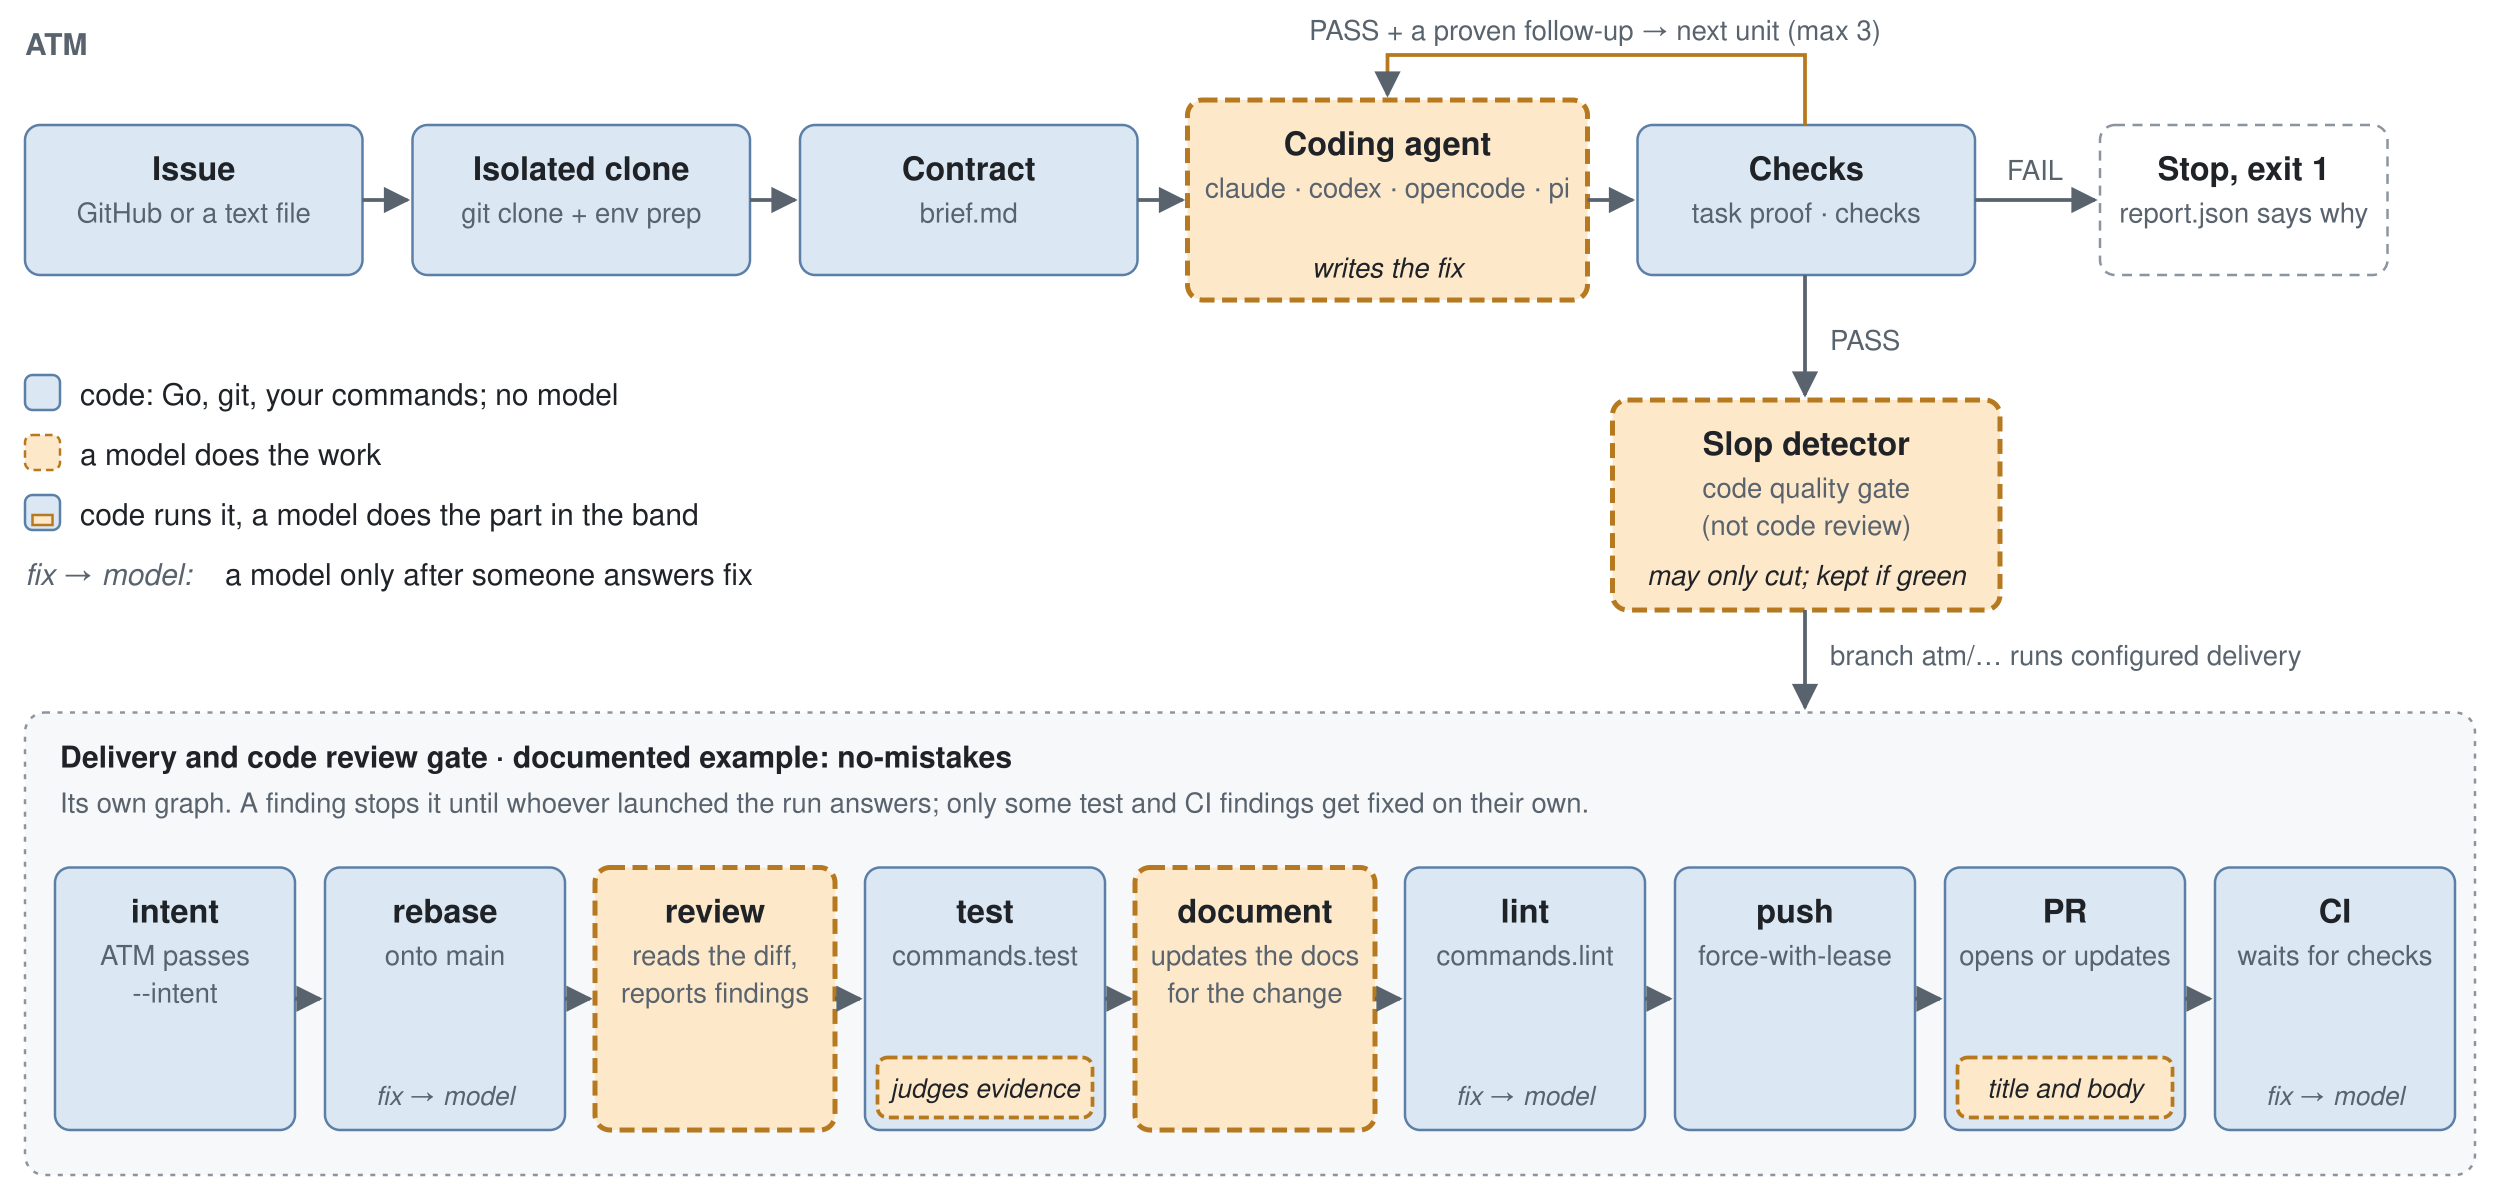
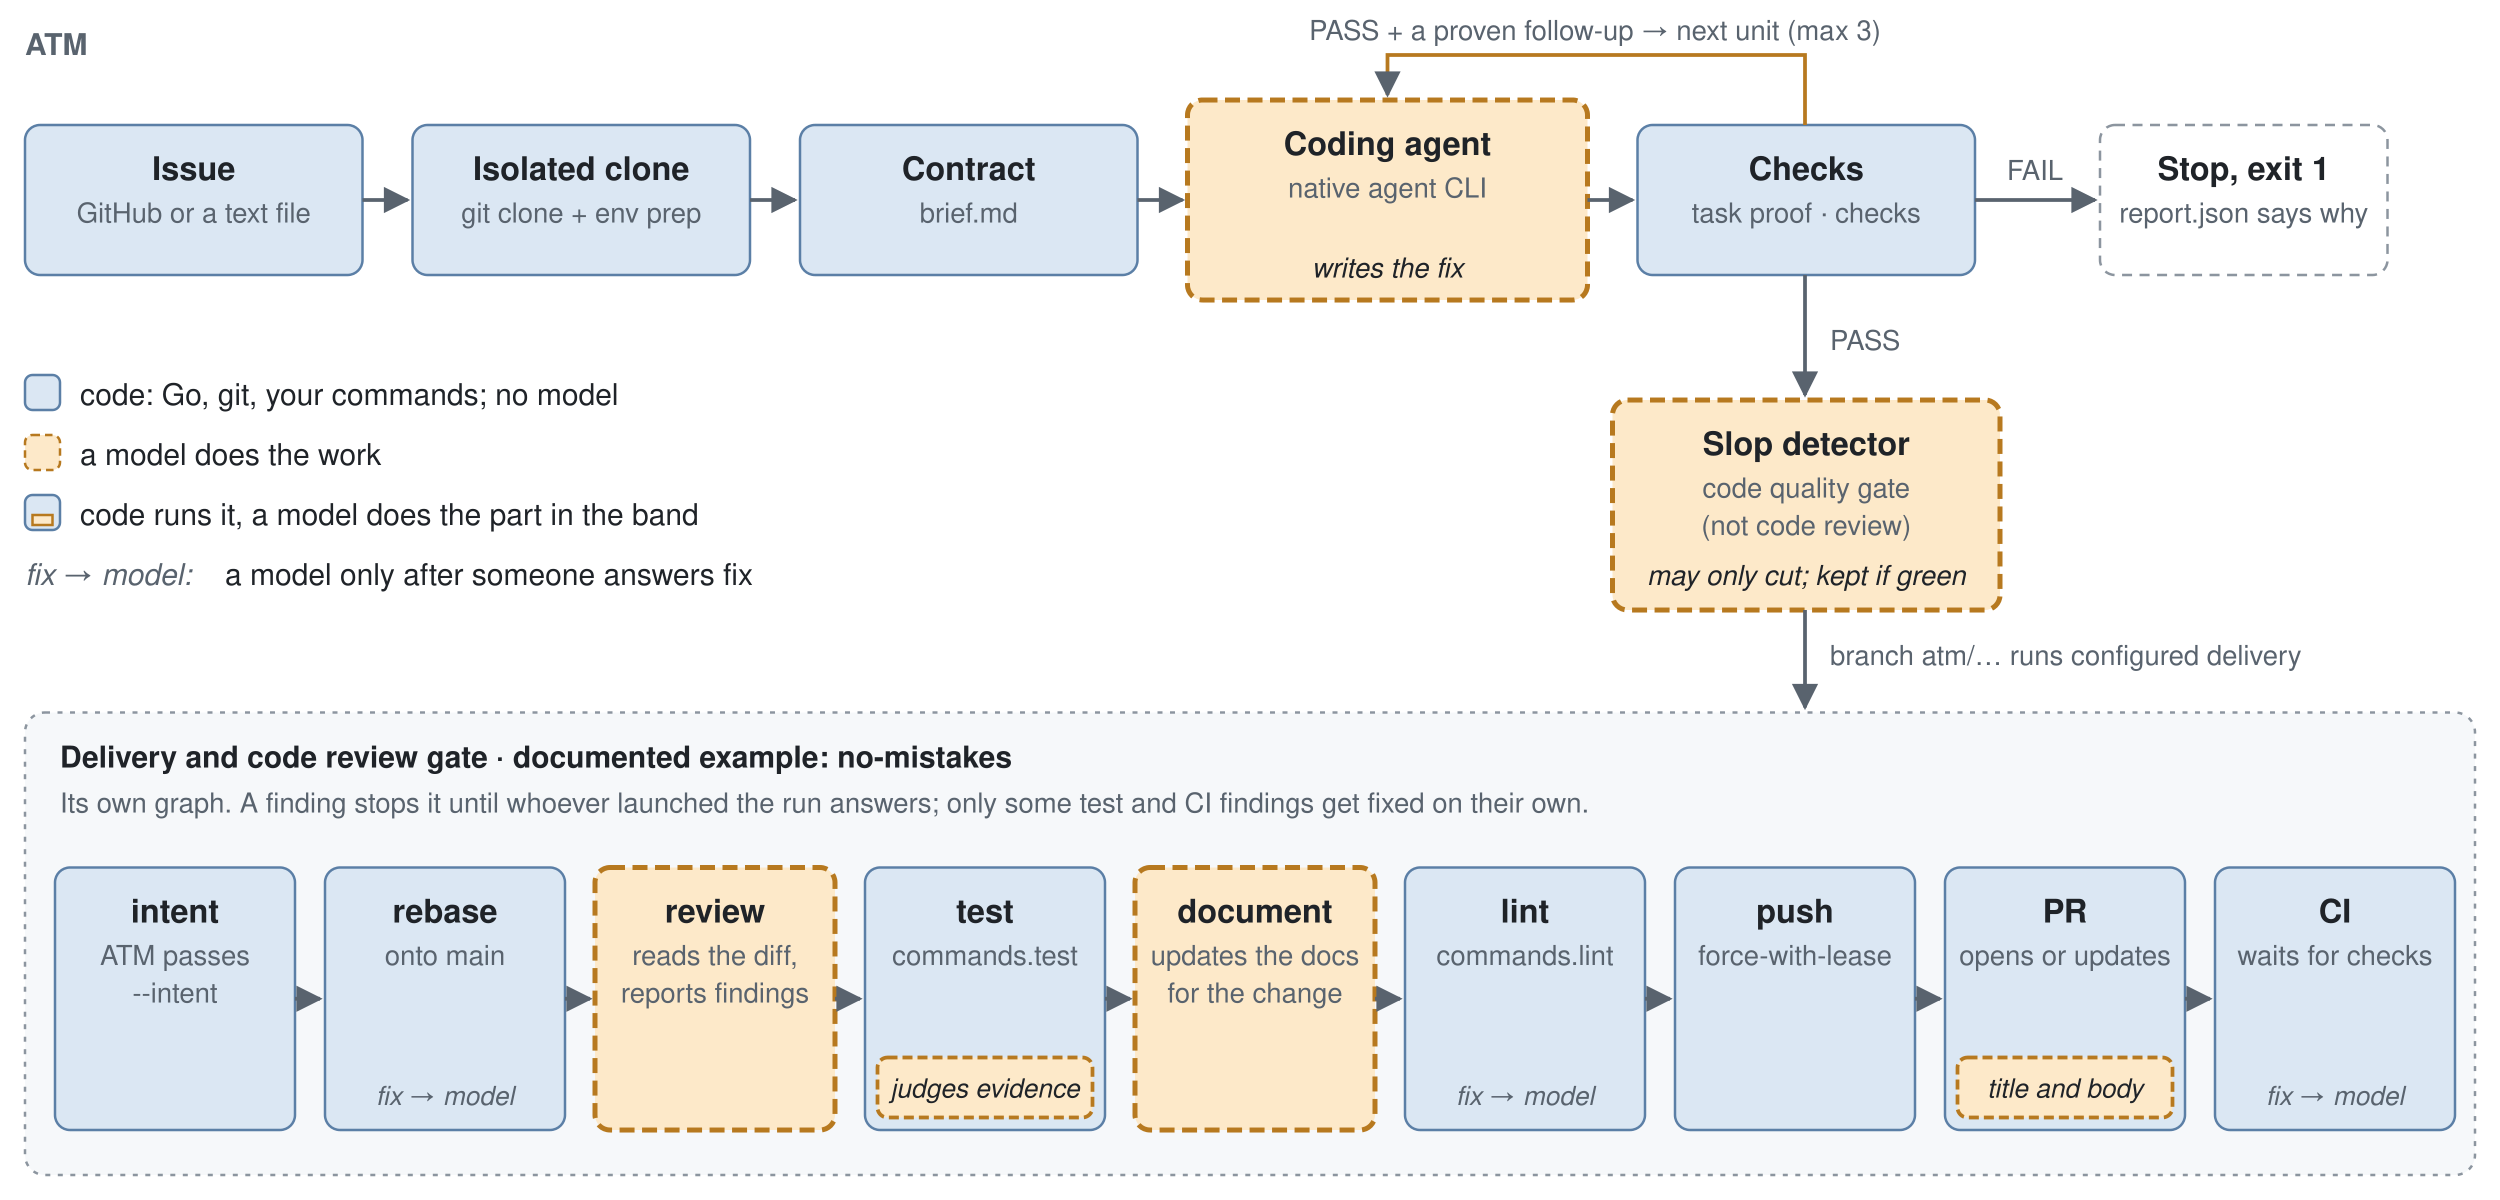
<svg xmlns="http://www.w3.org/2000/svg" viewBox="0 0 1000 480" width="1000" height="480" role="img" aria-label="ATM pipeline. Issue, isolated clone, contract, coding agent (model), checks. FAIL stops the run. PASS goes to the slop detector, a code quality gate where a model may only cut, then to the delivery and code review gate, your delivery command. The shipped example is no-mistakes, whose own pipeline mixes code and models: intent, rebase, review (model), test (command plus a model judging the evidence), document (model), lint, push, PR (model writes title and body), CI. Rebase, lint and CI call a model only after a fix answer.">
  <defs>
    <marker id="ar" viewBox="0 0 10 10" refX="9" refY="5" markerWidth="7" markerHeight="7" orient="auto-start-reverse">
      <path d="M0 0L10 5L0 10z" fill="#59636e" />
    </marker>
  </defs>
  <g font-family="-apple-system,BlinkMacSystemFont,'Segoe UI',Helvetica,Arial,sans-serif" font-size="13" fill="#1f2328">
    <text x="10" y="22" text-anchor="start" font-size="12" font-weight="700" fill="#59636e">ATM</text>
    <rect x="10" y="50" width="135" height="60" rx="6" fill="#dbe7f3" stroke="#5b7fa6" />
    <text x="77.5" y="72" text-anchor="middle" font-weight="600">Issue</text>
    <text x="77.5" y="89" text-anchor="middle" font-size="11" fill="#59636e">GitHub or a text file</text>
    <rect x="165" y="50" width="135" height="60" rx="6" fill="#dbe7f3" stroke="#5b7fa6" />
    <text x="232.5" y="72" text-anchor="middle" font-weight="600">Isolated clone</text>
    <text x="232.5" y="89" text-anchor="middle" font-size="11" fill="#59636e">git clone + env prep</text>
    <rect x="320" y="50" width="135" height="60" rx="6" fill="#dbe7f3" stroke="#5b7fa6" />
    <text x="387.5" y="72" text-anchor="middle" font-weight="600">Contract</text>
    <text x="387.5" y="89" text-anchor="middle" font-size="11" fill="#59636e">brief.md</text>
    <rect x="475" y="40" width="160" height="80" rx="6" fill="#fde9c9" stroke="#b7791f" stroke-width="2" stroke-dasharray="6 3" />
    <text x="555.0" y="62" text-anchor="middle" font-weight="700">Coding agent</text>
-     <text x="555.0" y="79" text-anchor="middle" font-size="11" fill="#59636e">claude · codex · opencode · pi</text>
+     <text x="555.0" y="79" text-anchor="middle" font-size="11" fill="#59636e">native agent CLI</text>
    <text x="555" y="111" text-anchor="middle" font-size="11" font-style="italic">writes the fix</text>
    <rect x="655" y="50" width="135" height="60" rx="6" fill="#dbe7f3" stroke="#5b7fa6" />
    <text x="722.5" y="72" text-anchor="middle" font-weight="600">Checks</text>
    <text x="722.5" y="89" text-anchor="middle" font-size="11" fill="#59636e">task proof · checks</text>
    <rect x="840" y="50" width="115" height="60" rx="6" fill="none" stroke="#8c959f" stroke-dasharray="4 3" />
    <text x="897.5" y="72" text-anchor="middle" font-weight="600">Stop, exit 1</text>
    <text x="897.5" y="89" text-anchor="middle" font-size="11" fill="#59636e">report.json says why</text>
    <path d="M145 80H163" stroke="#59636e" stroke-width="1.5" fill="none" marker-end="url(#ar)" />
    <path d="M300 80H318" stroke="#59636e" stroke-width="1.5" fill="none" marker-end="url(#ar)" />
    <path d="M455 80H473" stroke="#59636e" stroke-width="1.5" fill="none" marker-end="url(#ar)" />
    <path d="M635 80H653" stroke="#59636e" stroke-width="1.5" fill="none" marker-end="url(#ar)" />
    <path d="M790 80H838" stroke="#59636e" stroke-width="1.5" fill="none" marker-end="url(#ar)" />
    <text x="814" y="72" text-anchor="middle" font-size="11" fill="#59636e">FAIL</text>
    <path d="M722 50V22H555V38" stroke="#b7791f" stroke-width="1.5" fill="none" marker-end="url(#ar)" />
    <text x="638" y="16" text-anchor="middle" font-size="11" fill="#59636e">PASS + a proven follow-up → next unit (max 3)</text>
    <rect x="645" y="160" width="155" height="84" rx="6" fill="#fde9c9" stroke="#b7791f" stroke-width="2" stroke-dasharray="6 3" />
    <text x="722.5" y="182" text-anchor="middle" font-weight="700">Slop detector</text>
    <text x="722.5" y="199" text-anchor="middle" font-size="11" fill="#59636e">code quality gate</text>
    <text x="722.5" y="214" text-anchor="middle" font-size="11" fill="#59636e">(not code review)</text>
    <text x="722.5" y="234" text-anchor="middle" font-size="11" font-style="italic">may only cut; kept if green</text>
    <path d="M722 110V158" stroke="#59636e" stroke-width="1.5" fill="none" marker-end="url(#ar)" />
    <text x="732" y="140" text-anchor="start" font-size="11" fill="#59636e">PASS</text>
    <rect x="10" y="150" width="14" height="14" rx="3" fill="#dbe7f3" stroke="#5b7fa6" />
    <text x="32" y="162" text-anchor="start" font-size="12">code: Go, git, your commands; no model</text>
    <rect x="10" y="174" width="14" height="14" rx="3" fill="#fde9c9" stroke="#b7791f" stroke-dasharray="3 2" />
    <text x="32" y="186" text-anchor="start" font-size="12">a model does the work</text>
    <rect x="10" y="198" width="14" height="14" rx="3" fill="#dbe7f3" stroke="#5b7fa6" />
    <rect x="13" y="206" width="8" height="4" fill="#fde9c9" stroke="#b7791f" stroke-width="1" />
    <text x="32" y="210" text-anchor="start" font-size="12">code runs it, a model does the part in the band</text>
    <text x="10" y="234" text-anchor="start" font-size="12" font-style="italic" fill="#59636e">fix → model:</text>
    <text x="90" y="234" text-anchor="start" font-size="12">a model only after someone answers fix</text>
    <path d="M722 244V283" stroke="#59636e" stroke-width="1.5" fill="none" marker-end="url(#ar)" />
    <text x="732" y="266" text-anchor="start" font-size="11" fill="#59636e">branch atm/… runs configured delivery</text>
    <rect x="10" y="285" width="980" height="185" rx="8" fill="#f6f8fa" stroke="#8c959f" stroke-dasharray="2 3" />
    <text x="24" y="307" text-anchor="start" font-size="12" font-weight="700">Delivery and code review gate · documented example: no-mistakes</text>
    <text x="24" y="325" text-anchor="start" font-size="11" fill="#59636e">Its own graph. A finding stops it until whoever launched the run answers; only some test and CI findings get fixed on their own.</text>
    <rect x="22" y="347" width="96" height="105" rx="6" fill="#dbe7f3" stroke="#5b7fa6" />
    <text x="70.0" y="369" text-anchor="middle" font-weight="600">intent</text>
    <text x="70.0" y="386" text-anchor="middle" font-size="11" fill="#59636e">ATM passes</text>
    <text x="70.0" y="401" text-anchor="middle" font-size="11" fill="#59636e">--intent</text>
    <path d="M118 399.5H128" stroke="#59636e" stroke-width="1.5" fill="none" marker-end="url(#ar)" />
    <rect x="130" y="347" width="96" height="105" rx="6" fill="#dbe7f3" stroke="#5b7fa6" />
    <text x="178.0" y="369" text-anchor="middle" font-weight="600">rebase</text>
    <text x="178.0" y="386" text-anchor="middle" font-size="11" fill="#59636e">onto main</text>
    <text x="178.0" y="442" text-anchor="middle" font-size="10.5" font-style="italic" fill="#59636e">fix → model</text>
    <path d="M226 399.5H236" stroke="#59636e" stroke-width="1.5" fill="none" marker-end="url(#ar)" />
    <rect x="238" y="347" width="96" height="105" rx="6" fill="#fde9c9" stroke="#b7791f" stroke-width="2" stroke-dasharray="6 3" />
    <text x="286.0" y="369" text-anchor="middle" font-weight="700">review</text>
    <text x="286.0" y="386" text-anchor="middle" font-size="11" fill="#59636e">reads the diff,</text>
    <text x="286.0" y="401" text-anchor="middle" font-size="11" fill="#59636e">reports findings</text>
    <path d="M334 399.5H344" stroke="#59636e" stroke-width="1.5" fill="none" marker-end="url(#ar)" />
    <rect x="346" y="347" width="96" height="105" rx="6" fill="#dbe7f3" stroke="#5b7fa6" />
    <text x="394.0" y="369" text-anchor="middle" font-weight="600">test</text>
    <text x="394.0" y="386" text-anchor="middle" font-size="11" fill="#59636e">commands.test</text>
    <rect x="351" y="423" width="86" height="24" rx="4" fill="#fde9c9" stroke="#b7791f" stroke-width="1.5" stroke-dasharray="4 2" />
    <text x="394.0" y="439" text-anchor="middle" font-size="10.5" font-style="italic">judges evidence</text>
    <path d="M442 399.5H452" stroke="#59636e" stroke-width="1.5" fill="none" marker-end="url(#ar)" />
    <rect x="454" y="347" width="96" height="105" rx="6" fill="#fde9c9" stroke="#b7791f" stroke-width="2" stroke-dasharray="6 3" />
    <text x="502.0" y="369" text-anchor="middle" font-weight="700">document</text>
    <text x="502.0" y="386" text-anchor="middle" font-size="11" fill="#59636e">updates the docs</text>
    <text x="502.0" y="401" text-anchor="middle" font-size="11" fill="#59636e">for the change</text>
    <path d="M550 399.5H560" stroke="#59636e" stroke-width="1.5" fill="none" marker-end="url(#ar)" />
    <rect x="562" y="347" width="96" height="105" rx="6" fill="#dbe7f3" stroke="#5b7fa6" />
    <text x="610.0" y="369" text-anchor="middle" font-weight="600">lint</text>
    <text x="610.0" y="386" text-anchor="middle" font-size="11" fill="#59636e">commands.lint</text>
    <text x="610.0" y="442" text-anchor="middle" font-size="10.5" font-style="italic" fill="#59636e">fix → model</text>
    <path d="M658 399.5H668" stroke="#59636e" stroke-width="1.5" fill="none" marker-end="url(#ar)" />
    <rect x="670" y="347" width="96" height="105" rx="6" fill="#dbe7f3" stroke="#5b7fa6" />
    <text x="718.0" y="369" text-anchor="middle" font-weight="600">push</text>
    <text x="718.0" y="386" text-anchor="middle" font-size="11" fill="#59636e">force-with-lease</text>
    <path d="M766 399.5H776" stroke="#59636e" stroke-width="1.5" fill="none" marker-end="url(#ar)" />
    <rect x="778" y="347" width="96" height="105" rx="6" fill="#dbe7f3" stroke="#5b7fa6" />
    <text x="826.0" y="369" text-anchor="middle" font-weight="600">PR</text>
    <text x="826.0" y="386" text-anchor="middle" font-size="11" fill="#59636e">opens or updates</text>
    <rect x="783" y="423" width="86" height="24" rx="4" fill="#fde9c9" stroke="#b7791f" stroke-width="1.5" stroke-dasharray="4 2" />
    <text x="826.0" y="439" text-anchor="middle" font-size="10.5" font-style="italic">title and body</text>
    <path d="M874 399.5H884" stroke="#59636e" stroke-width="1.5" fill="none" marker-end="url(#ar)" />
    <rect x="886" y="347" width="96" height="105" rx="6" fill="#dbe7f3" stroke="#5b7fa6" />
    <text x="934.0" y="369" text-anchor="middle" font-weight="600">CI</text>
    <text x="934.0" y="386" text-anchor="middle" font-size="11" fill="#59636e">waits for checks</text>
    <text x="934.0" y="442" text-anchor="middle" font-size="10.5" font-style="italic" fill="#59636e">fix → model</text>
  </g>
</svg>
